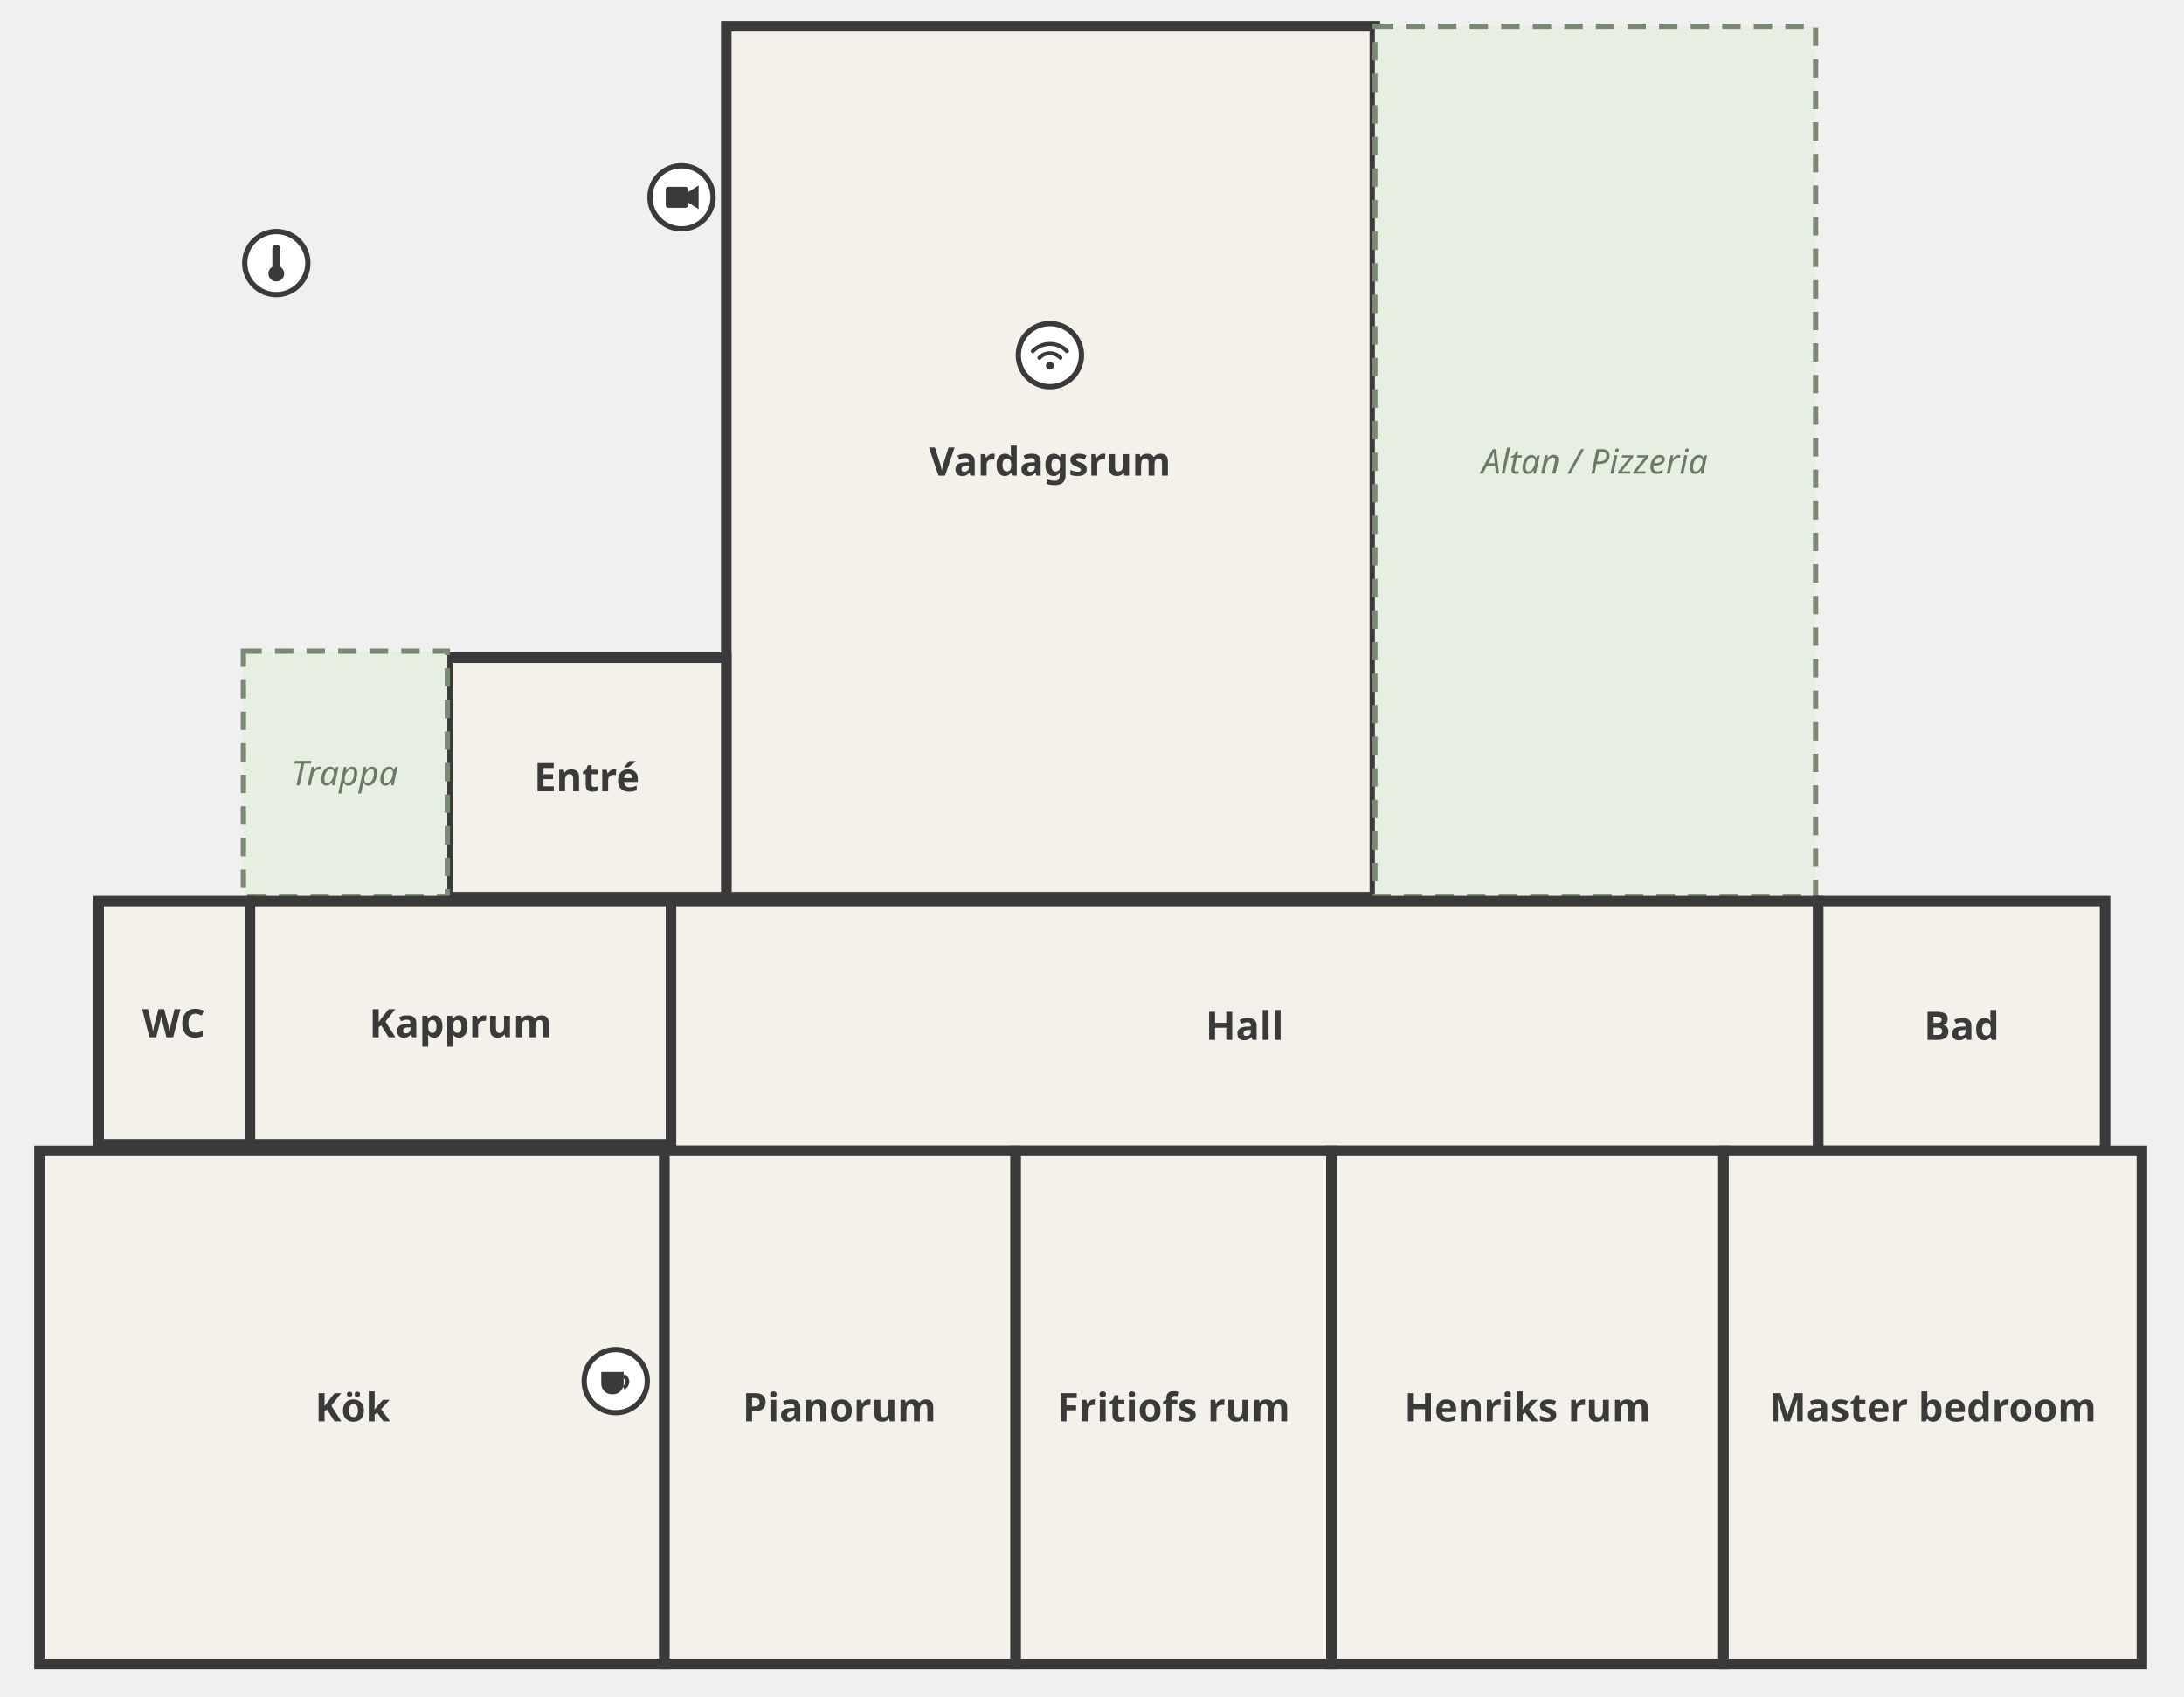
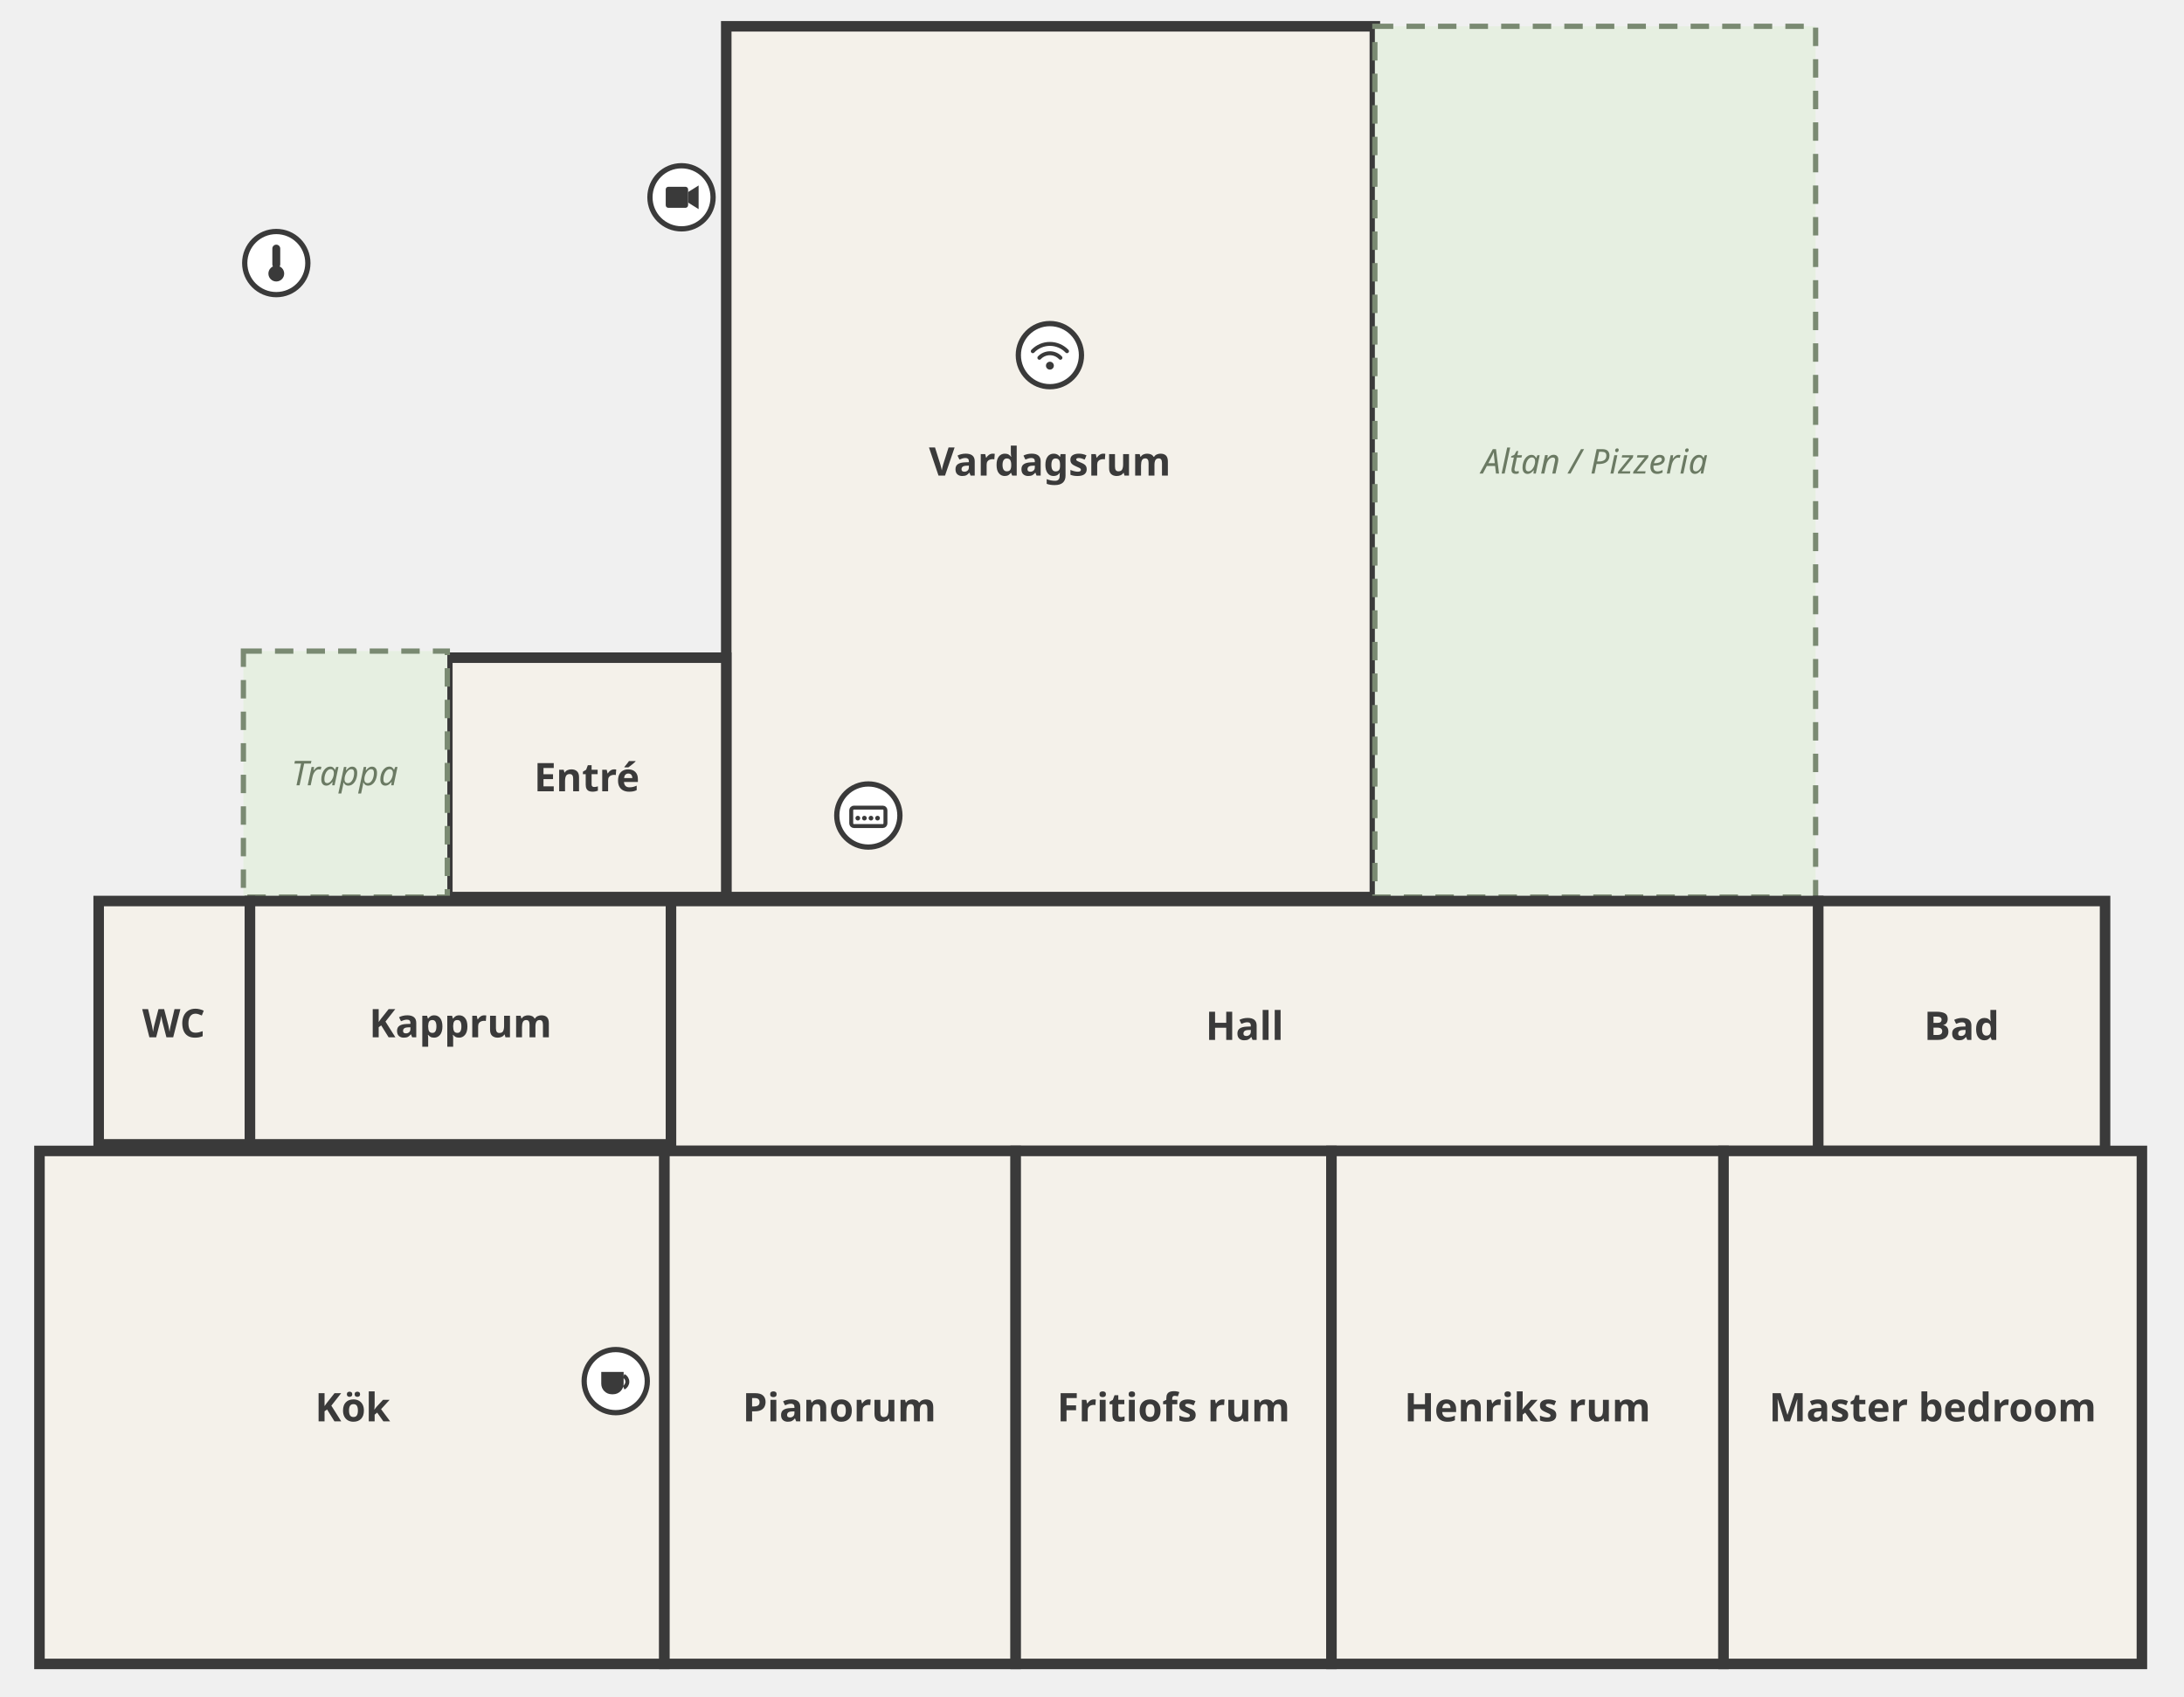
<svg xmlns="http://www.w3.org/2000/svg" viewBox="0 0 1660 1290" width="1660" height="1290">
  <style>
.room{fill:#f4f1ea;stroke:#3a3a3a;stroke-width:8}
.outdoor{fill:#e6efe1;stroke:#7a8a72;stroke-width:4;stroke-dasharray:14 10}
.label{font:600 30px sans-serif;fill:#3a3a3a;text-anchor:middle;dominant-baseline:middle;pointer-events:none}
.outdoor-label{font:italic 26px sans-serif;fill:#6b7a63}
.camera circle{fill:#ffffff;stroke:#3a3a3a;stroke-width:4}
.camera rect,.camera polygon{fill:#3a3a3a}
.appliance circle{fill:#ffffff;stroke:#3a3a3a;stroke-width:4}
.appliance path{fill:#3a3a3a}
.appliance path.handle{fill:none;stroke:#3a3a3a;stroke-width:3}
.small-value{font-size:20px}
.ap circle{fill:#ffffff;stroke:#3a3a3a;stroke-width:4}
.ap circle.dot{fill:#3a3a3a;stroke:none}
.ap path{fill:none;stroke:#3a3a3a;stroke-width:3;stroke-linecap:round}
.thermometer circle{fill:#ffffff;stroke:#3a3a3a;stroke-width:4}
.thermometer rect,.thermometer circle.bulb{fill:#3a3a3a;stroke:none}
+ .device circle{fill:#ffffff;stroke:#3a3a3a;stroke-width:4}
+ .device rect{fill:none;stroke:#3a3a3a;stroke-width:3}
+ .device circle.dot{fill:#3a3a3a;stroke:none}
.value{font:500 26px sans-serif;fill:#5a5a5a;text-anchor:middle;dominant-baseline:middle;pointer-events:none}
</style>
  <rect id="vardagsrum" class="room" x="552" y="20" width="493" height="662" />
  <rect id="pizzerian" class="outdoor" x="1045" y="20" width="335" height="662" />
  <rect id="entre" class="room" x="340" y="500" width="212" height="182" />
  <rect id="trappa" class="outdoor" x="185" y="495" width="155" height="187" />
  <rect id="wc" class="room" x="75" y="685" width="115" height="185" />
  <rect id="kapprum" class="room" x="190" y="685" width="320" height="185" />
  <rect id="hall" class="room" x="510" y="685" width="872" height="190" />
  <rect id="bad" class="room" x="1382" y="685" width="218" height="190" />
  <rect id="kok" class="room" x="30" y="875" width="475" height="390" />
  <rect id="pianorum" class="room" x="505" y="875" width="267" height="390" />
  <rect id="fritiofs_rum" class="room" x="772" y="875" width="240" height="390" />
  <rect id="henriks_rum" class="room" x="1012" y="875" width="298" height="390" />
  <rect id="master_bedroom" class="room" x="1310" y="875" width="318" height="390" />
  <text id="vardagsrum_label" class="label" x="798" y="351">Vardagsrum</text>
  <text id="pizzerian_label" class="label outdoor-label" x="1212" y="351">Altan / Pizzeria</text>
  <text id="entre_label" class="label" x="446" y="591">Entré</text>
  <text id="trappa_label" class="label outdoor-label" x="262" y="588">Trappa</text>
  <text id="wc_label" class="label" x="132" y="778">WC</text>
  <text id="kapprum_label" class="label" x="350" y="778">Kapprum</text>
  <text id="hall_label" class="label" x="946" y="780">Hall</text>
  <text id="bad_label" class="label" x="1491" y="780">Bad</text>
  <text id="kok_label" class="label" x="268" y="1070">Kök</text>
  <text id="pianorum_label" class="label" x="638" y="1070">Pianorum</text>
  <text id="fritiofs_rum_label" class="label" x="892" y="1070">Fritiofs rum</text>
  <text id="henriks_rum_label" class="label" x="1161" y="1070">Henriks rum</text>
  <text id="master_bedroom_label" class="label" x="1469" y="1070">Master bedroom</text>
  <text id="vardagsrum_temp" class="value" x="798" y="393" />
  <g id="camera_c120" class="camera">
    <circle cx="518" cy="150" r="24" />
    <rect x="506" y="142" width="17" height="16" rx="2" />
    <polygon points="523,146 531,141 531,159 523,154" />
  </g>
  <g id="kaffemaskin" class="appliance">
    <circle cx="468" cy="1050" r="24" />
    <path d="M457,1043 h17 v9 a8,8 0 0 1 -8,8 h-1 a8,8 0 0 1 -8,-8 z" />
    <path class="handle" d="M474,1046 a5,5 0 0 1 0,9" />
  </g>
  <text id="kaffemaskin_power" class="value small-value" x="468" y="1092" />
  <g id="ap_u6_lr" class="ap">
    <circle cx="798" cy="270" r="24" />
    <path d="M785,267 a18,18 0 0 1 26,0 M790,272 a11,11 0 0 1 16,0" />
    <circle class="dot" cx="798" cy="278" r="3" />
  </g>
  <text id="ap_u6_lr_clients" class="value small-value" x="798" y="310" />
+   <g id="usw_lite_8_poe" class="device">
+     <circle cx="660" cy="620" r="24" />
+     <rect x="647" y="614" width="26" height="14" rx="2" />
+     <circle class="dot" cx="652" cy="622" r="1.8" />
+     <circle class="dot" cx="657" cy="622" r="1.8" />
+     <circle class="dot" cx="662" cy="622" r="1.8" />
+     <circle class="dot" cx="667" cy="622" r="1.8" />
+   </g>
+   <text id="usw_lite_8_poe_clients" class="value small-value" x="660" y="660" />
  <g id="utetemp" class="thermometer">
    <circle cx="210" cy="200" r="24" />
    <rect x="207" y="186" width="6" height="18" rx="3" />
    <circle class="bulb" cx="210" cy="208" r="6" />
  </g>
  <text id="utetemp_value" class="value" x="210" y="244" />
</svg>
